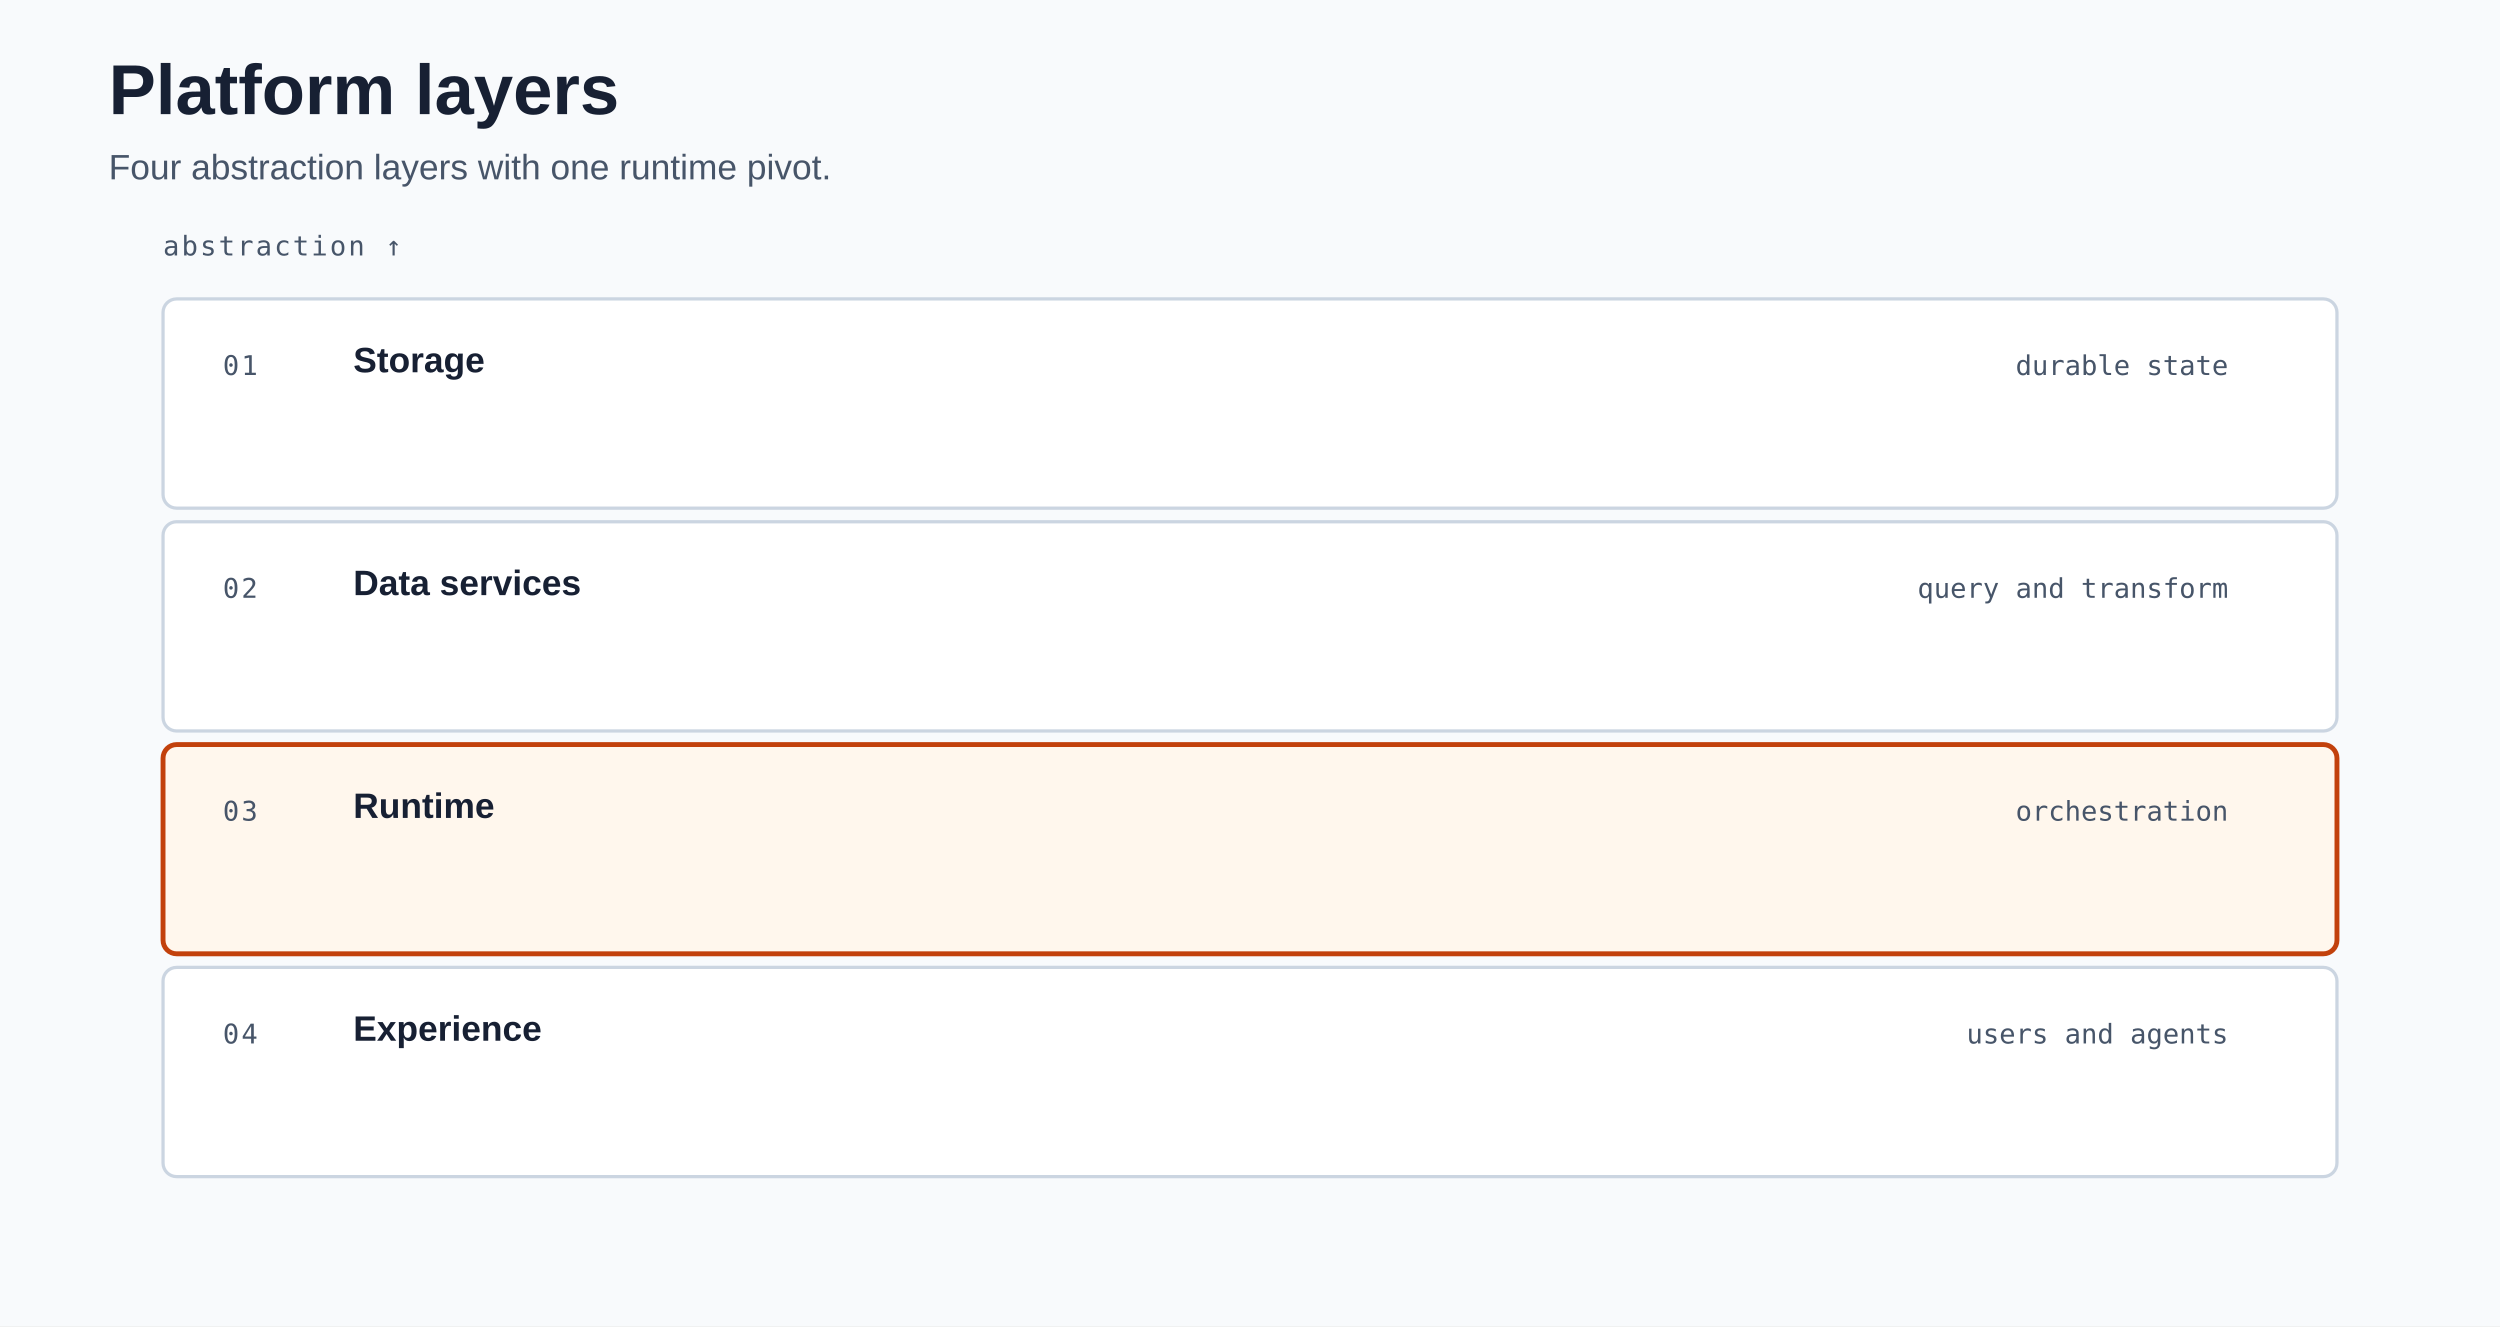
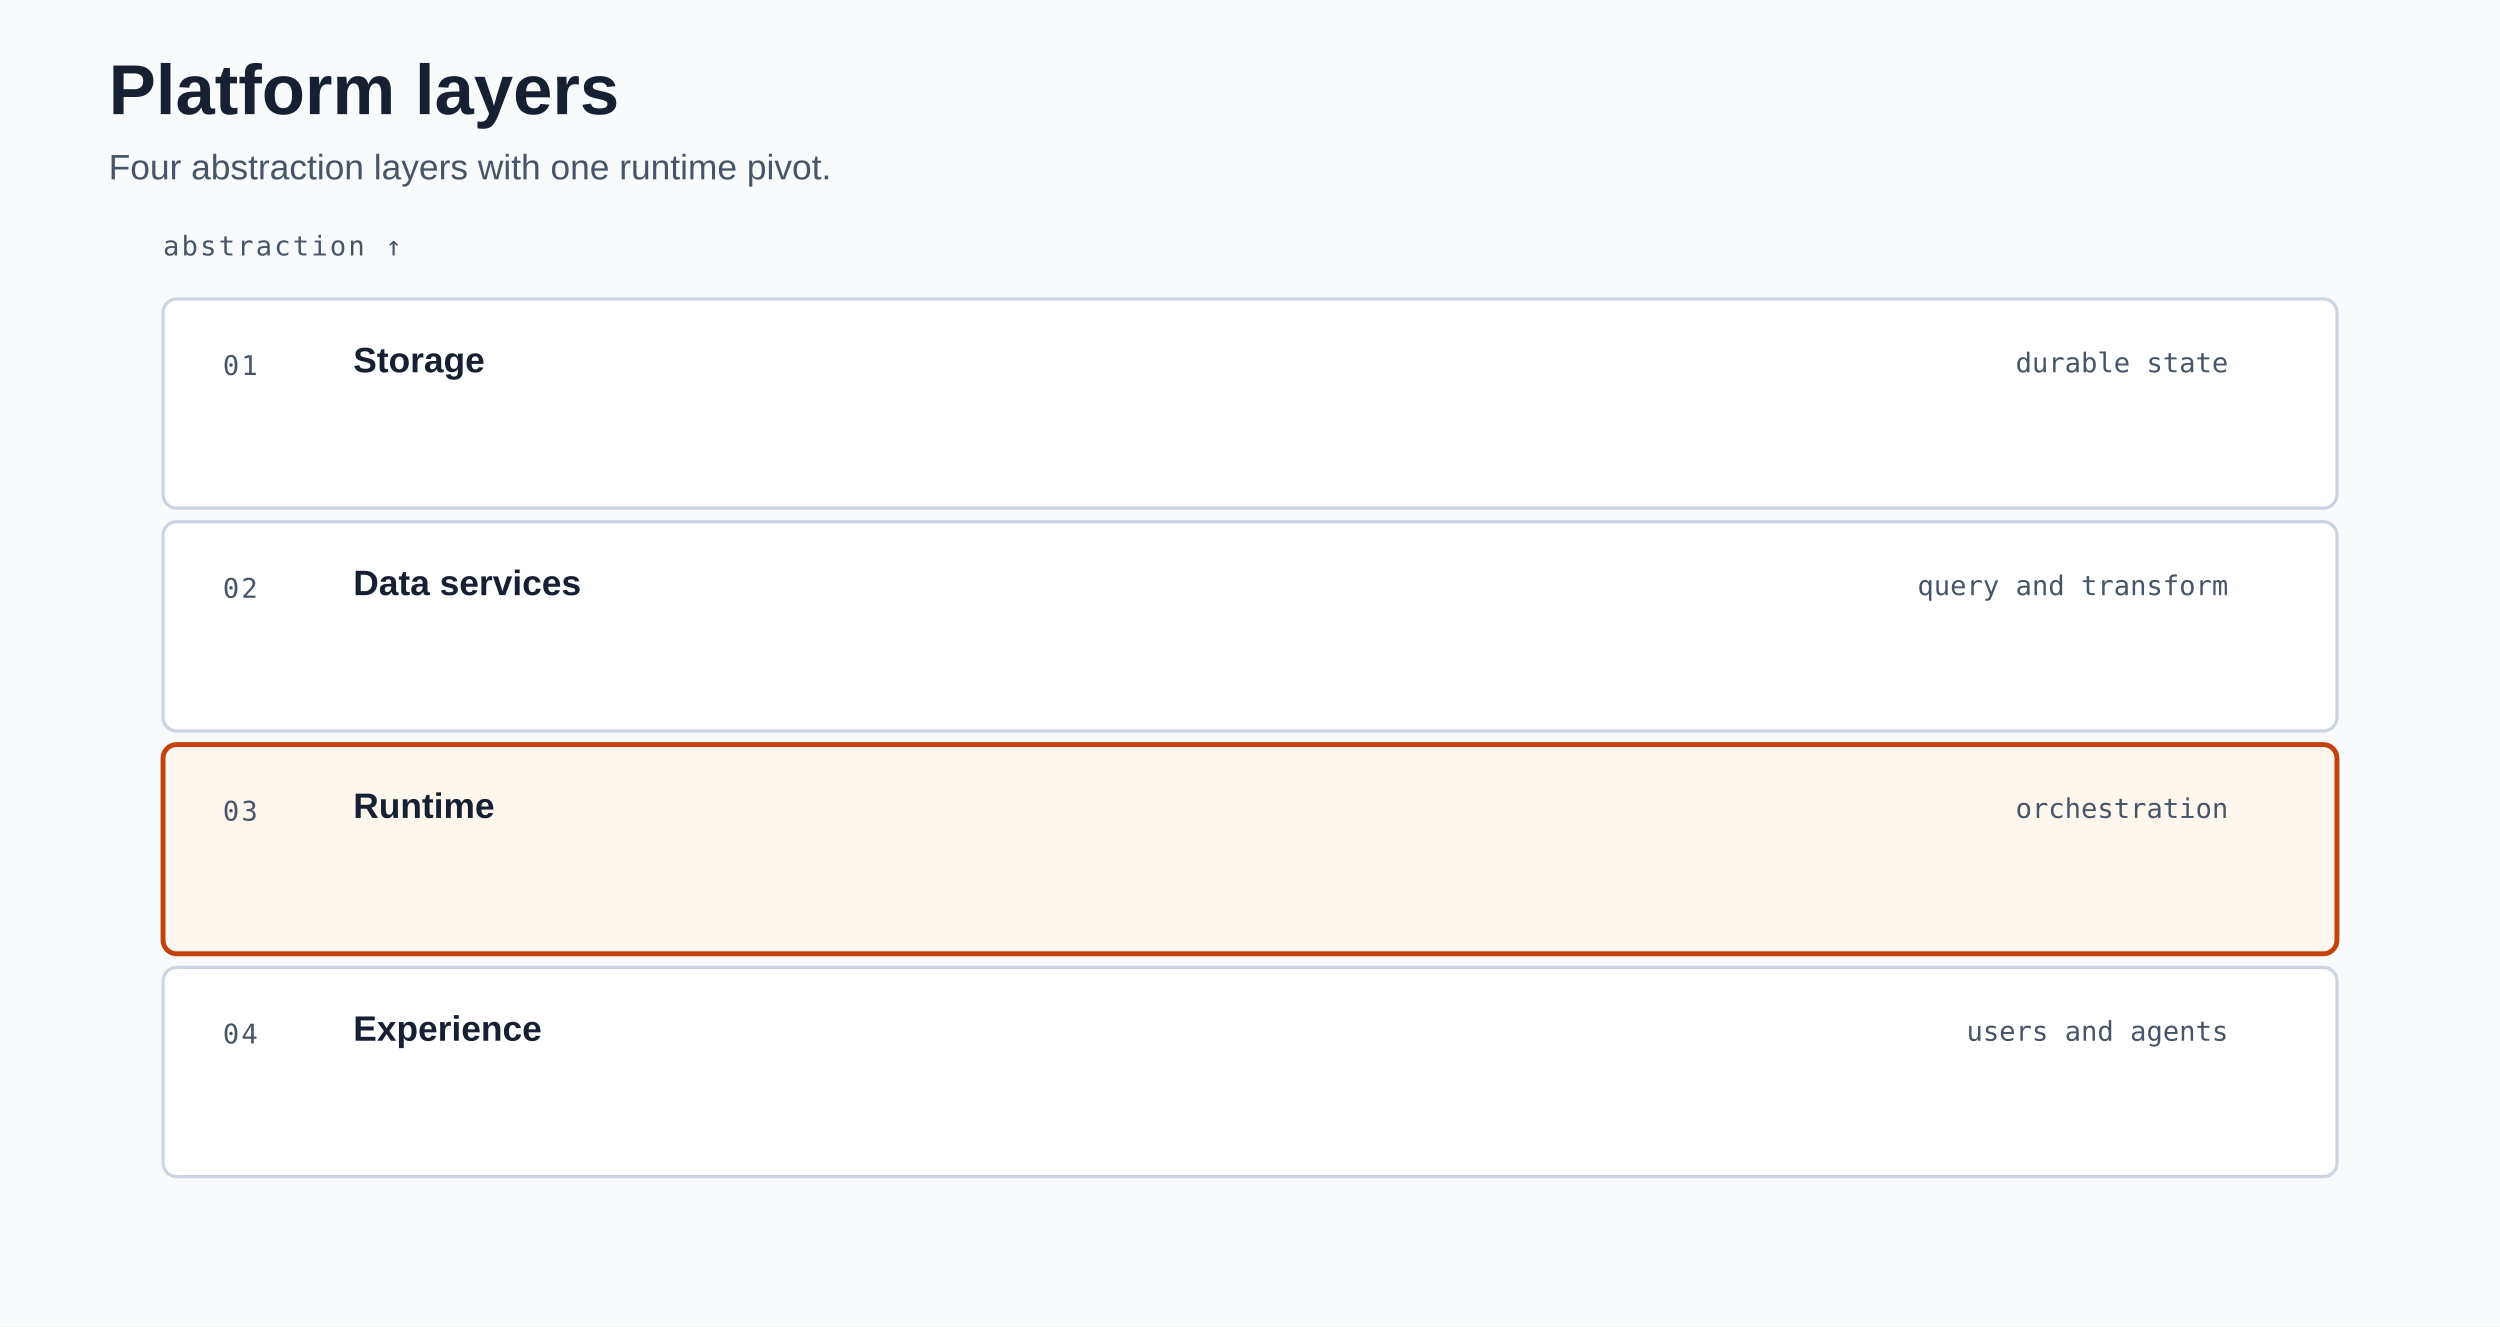
<svg xmlns="http://www.w3.org/2000/svg" width="920" height="488" viewBox="0 0 920 488" role="img" aria-labelledby="notemd-gallery-layer-stack-platform-title notemd-gallery-layer-stack-platform-desc" data-notemd-renderer="notemd-reference-layouts@1.1.0" data-layout-safety="notemd-layout-safety@1.0.0">
  <style>
        .ref-canvas { fill: #f8fafc; }
        .ref-title { fill: #172033; font: 700 26px "Segoe UI", Arial, sans-serif; }
        .ref-summary { fill: #475569; font: 13px "Segoe UI", Arial, sans-serif; }
        .ref-zone { fill: #ffffff; stroke: #cbd5e1; stroke-width: 1; }
        .ref-zone-label { fill: #475569; font: 700 10px "Segoe UI", Arial, sans-serif; letter-spacing: 1.5px; }
        .ref-node { fill: #ffffff; stroke: #cbd5e1; stroke-width: 1.2; }
        .ref-node.focal { fill: #fff7ed; stroke: #c2410c; stroke-width: 1.8; }
        .ref-node.external { stroke-dasharray: 5 4; }
        .ref-node-label { fill: #172033; font: 600 13px "Segoe UI", Arial, sans-serif; }
        .ref-header-label { fill: #ffffff; font: 600 11px "Segoe UI", Arial, sans-serif; }
        .ref-node-sub { fill: #475569; font: 10px Consolas, monospace; }
        .ref-hub-label { fill: #f8fafc; font: 600 13px "Segoe UI", Arial, sans-serif; }
        .ref-hub-sub { fill: #e2e8f0; font: 10px Consolas, monospace; }
        .ref-edge { fill: none; stroke: #475569; stroke-width: 1.5; }
        .ref-edge.accent { stroke: #c2410c; stroke-width: 2; marker-end: url(#notemd-reference-arrow-accent); }
        .ref-edge.link { stroke: #1d4ed8; marker-end: url(#notemd-reference-arrow-link); }
        .ref-edge.trigger { stroke-dasharray: 5 4; }
        .ref-edge.dashed { stroke-dasharray: 5 4; }
        .ref-edge-label { fill: #475569; font: 10px Consolas, monospace; paint-order: stroke; stroke: #f8fafc; stroke-width: 5px; }
        .ref-axis { stroke: #cbd5e1; stroke-width: 1; }
        .ref-axis-label { fill: #475569; font: 10px Consolas, monospace; }
        .ref-chip { fill: #e2e8f0; stroke: #cbd5e1; stroke-width: .7; }
        .ref-chip-text { fill: #172033; font: 700 8px Consolas, monospace; }
        .ref-focal-fill { fill: #fff7ed; stroke: #c2410c; stroke-width: 1.8; }
        .ref-caption { fill: #475569; font: 10px Consolas, monospace; letter-spacing: .8px; }
    </style>
  <defs>
    <marker id="notemd-reference-arrow" markerWidth="8" markerHeight="8" refX="7" refY="4" orient="auto">
      <path d="M0 0 L8 4 L0 8 Z" fill="#475569" />
    </marker>
    <marker id="notemd-reference-arrow-accent" markerWidth="8" markerHeight="8" refX="7" refY="4" orient="auto">
      <path d="M0 0 L8 4 L0 8 Z" fill="#c2410c" />
    </marker>
    <marker id="notemd-reference-arrow-link" markerWidth="8" markerHeight="8" refX="7" refY="4" orient="auto">
      <path d="M0 0 L8 4 L0 8 Z" fill="#1d4ed8" />
    </marker>
  </defs>
  <rect class="ref-canvas" x="0" y="0" width="920" height="488" />
  <text x="40" y="42" text-anchor="start" class="ref-title" data-layout-safety="notemd-layout-safety@1.0.0">
    <tspan x="40" dy="0">Platform layers</tspan>
  </text>
  <text x="40" y="66" text-anchor="start" class="ref-summary" data-layout-safety="notemd-layout-safety@1.0.0">
    <tspan x="40" dy="0">Four abstraction layers with one runtime pivot.</tspan>
  </text>
  <text class="ref-caption" x="60" y="94">abstraction ↑</text>
  <g id="reference-layer-storage">
    <rect class="ref-node" x="60" y="110" width="800" height="77" rx="5" />
    <text class="ref-caption" x="82" y="138">01</text>
    <text x="130" y="137" text-anchor="start" class="ref-node-label" data-layout-safety="notemd-layout-safety@1.0.0">
      <tspan x="130" dy="0">Storage</tspan>
    </text>
-     <text x="820" y="138" text-anchor="end" class="ref-node-sub" data-layout-safety="notemd-layout-safety@1.0.0">
+     <text x="820" y="137" text-anchor="end" class="ref-node-sub" data-layout-safety="notemd-layout-safety@1.0.0">
      <tspan x="820" dy="0">durable state</tspan>
    </text>
  </g>
  <g id="reference-layer-data">
    <rect class="ref-node" x="60" y="192" width="800" height="77" rx="5" />
    <text class="ref-caption" x="82" y="220">02</text>
    <text x="130" y="219" text-anchor="start" class="ref-node-label" data-layout-safety="notemd-layout-safety@1.0.0">
      <tspan x="130" dy="0">Data services</tspan>
    </text>
-     <text x="820" y="220" text-anchor="end" class="ref-node-sub" data-layout-safety="notemd-layout-safety@1.0.0">
+     <text x="820" y="219" text-anchor="end" class="ref-node-sub" data-layout-safety="notemd-layout-safety@1.0.0">
      <tspan x="820" dy="0">query and transform</tspan>
    </text>
  </g>
  <g id="reference-layer-runtime">
    <rect class="ref-focal-fill" x="60" y="274" width="800" height="77" rx="5" />
    <text class="ref-caption" x="82" y="302">03</text>
    <text x="130" y="301" text-anchor="start" class="ref-node-label" data-layout-safety="notemd-layout-safety@1.0.0">
      <tspan x="130" dy="0">Runtime</tspan>
    </text>
-     <text x="820" y="302" text-anchor="end" class="ref-node-sub" data-layout-safety="notemd-layout-safety@1.0.0">
+     <text x="820" y="301" text-anchor="end" class="ref-node-sub" data-layout-safety="notemd-layout-safety@1.0.0">
      <tspan x="820" dy="0">orchestration</tspan>
    </text>
  </g>
  <g id="reference-layer-experience">
    <rect class="ref-node" x="60" y="356" width="800" height="77" rx="5" />
    <text class="ref-caption" x="82" y="384">04</text>
    <text x="130" y="383" text-anchor="start" class="ref-node-label" data-layout-safety="notemd-layout-safety@1.0.0">
      <tspan x="130" dy="0">Experience</tspan>
    </text>
-     <text x="820" y="384" text-anchor="end" class="ref-node-sub" data-layout-safety="notemd-layout-safety@1.0.0">
+     <text x="820" y="383" text-anchor="end" class="ref-node-sub" data-layout-safety="notemd-layout-safety@1.0.0">
      <tspan x="820" dy="0">users and agents</tspan>
    </text>
  </g>
</svg>
